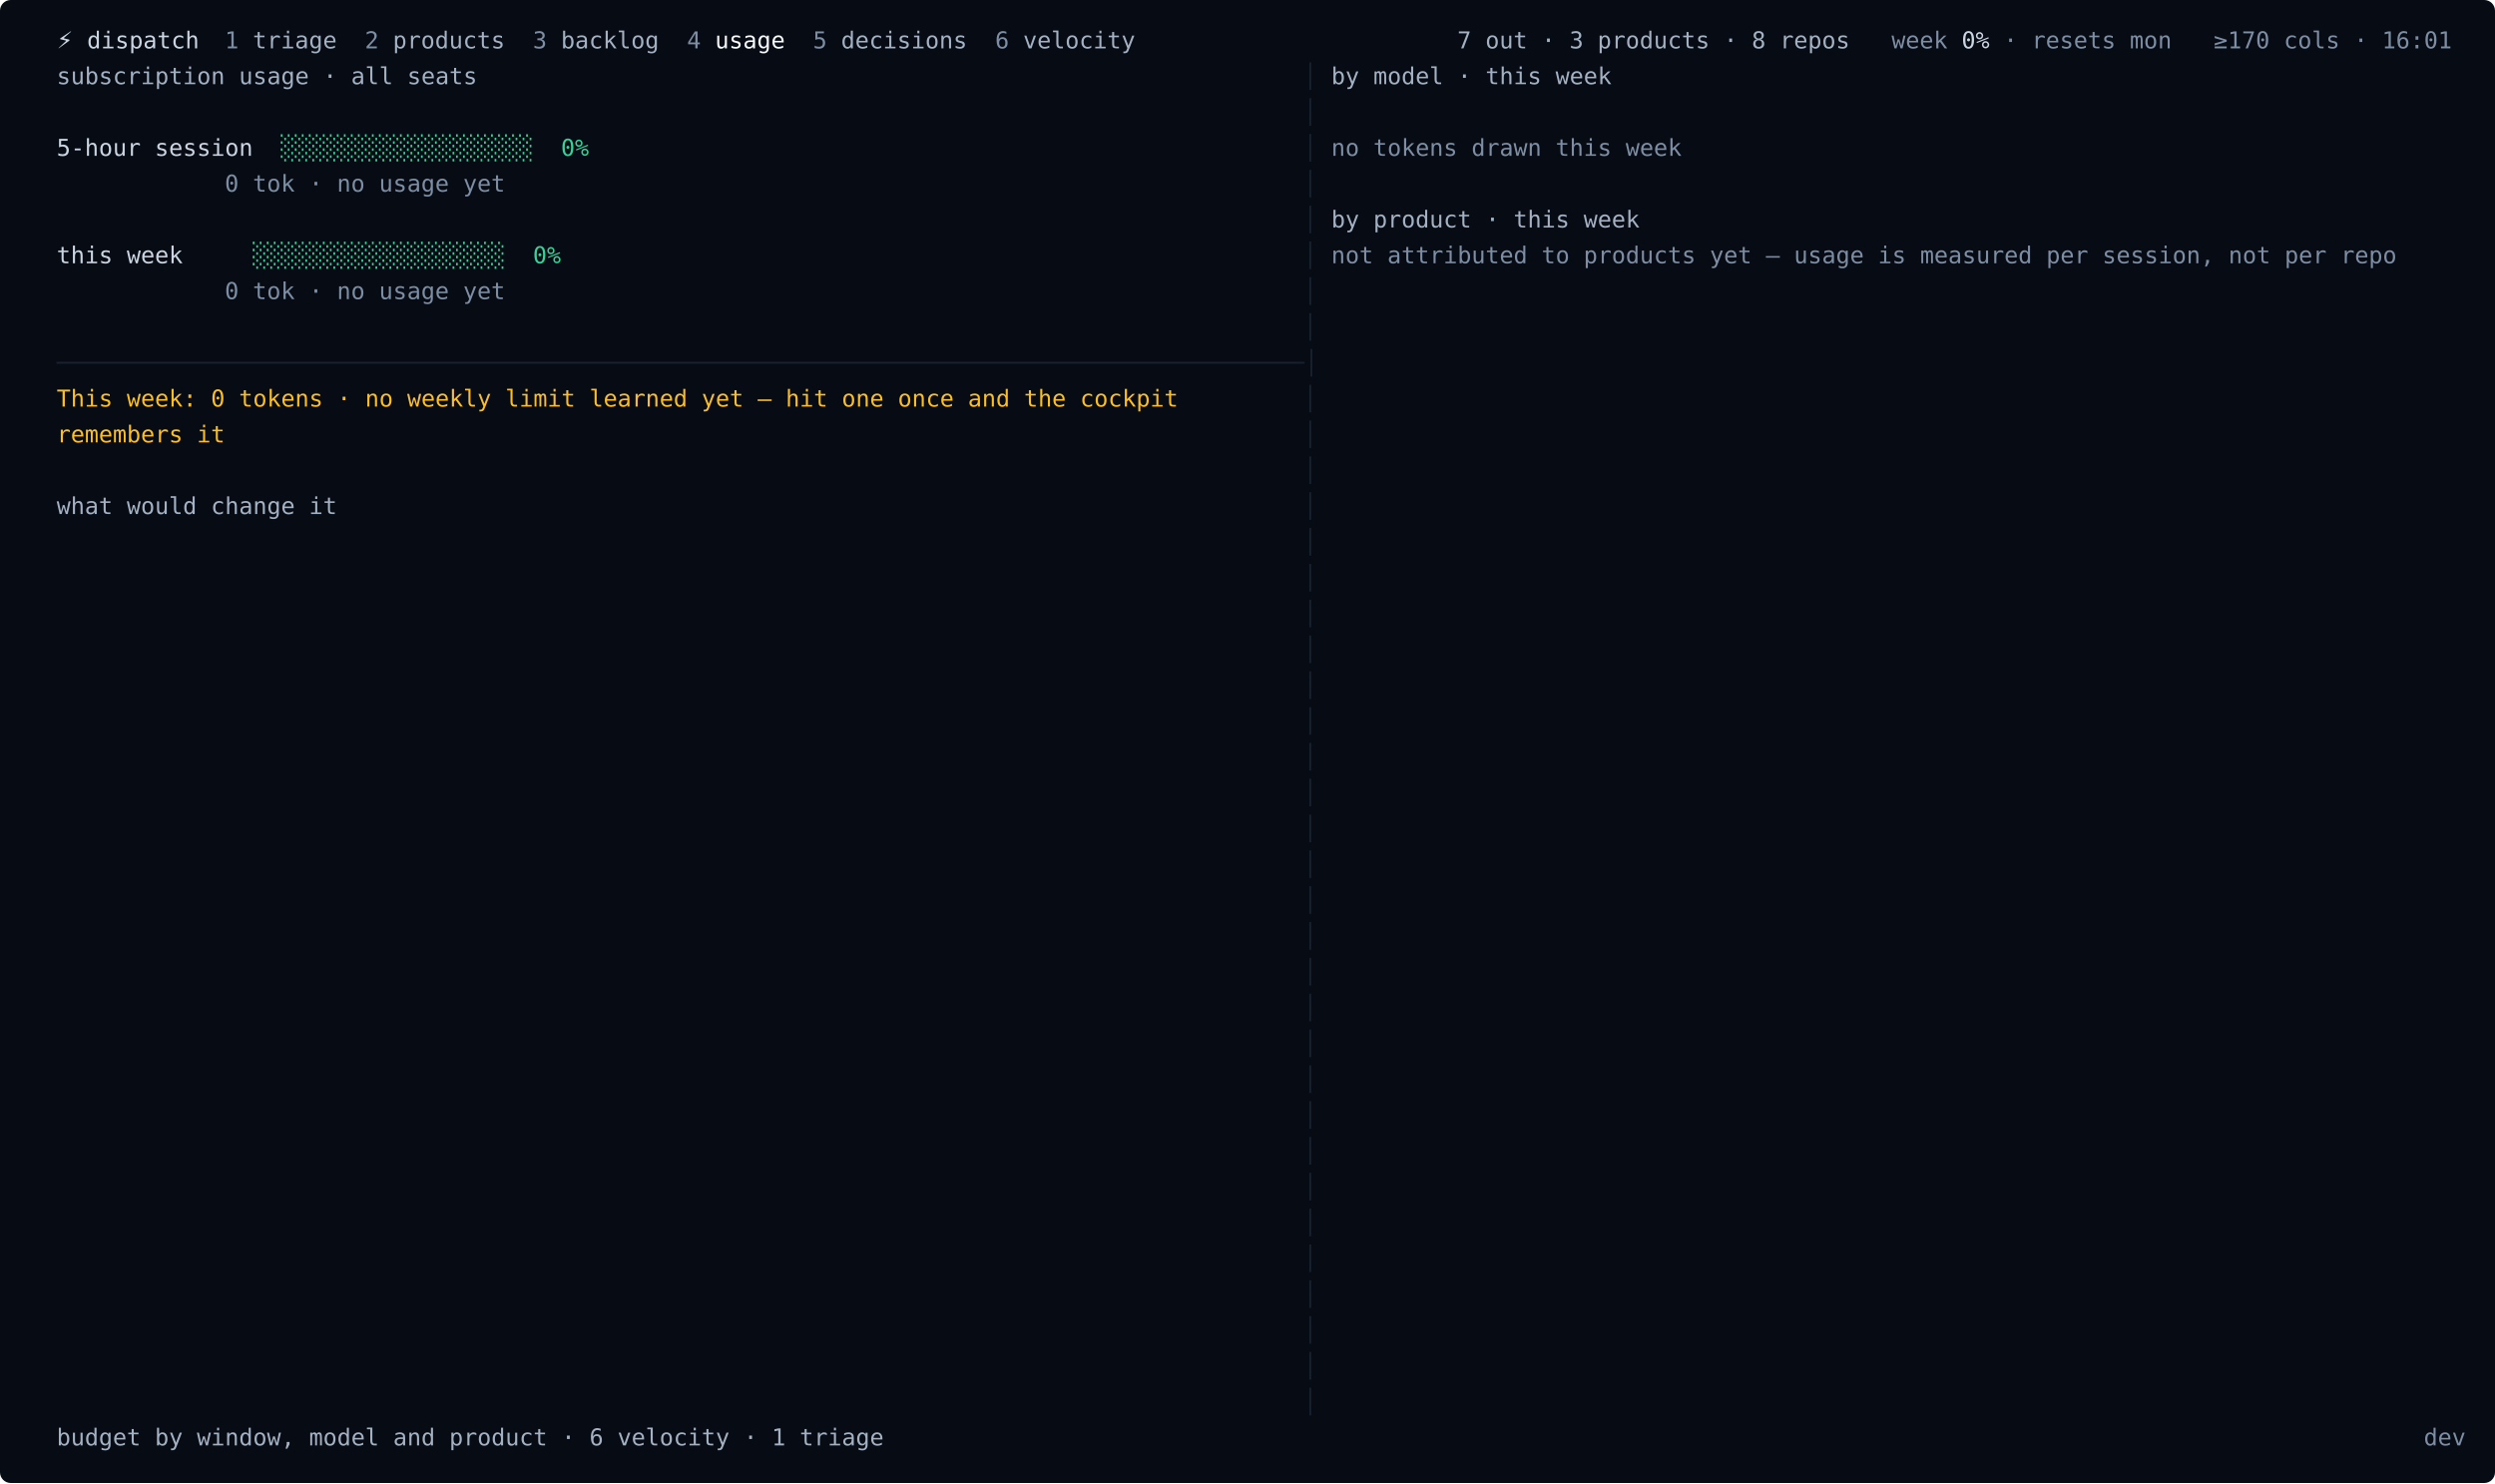
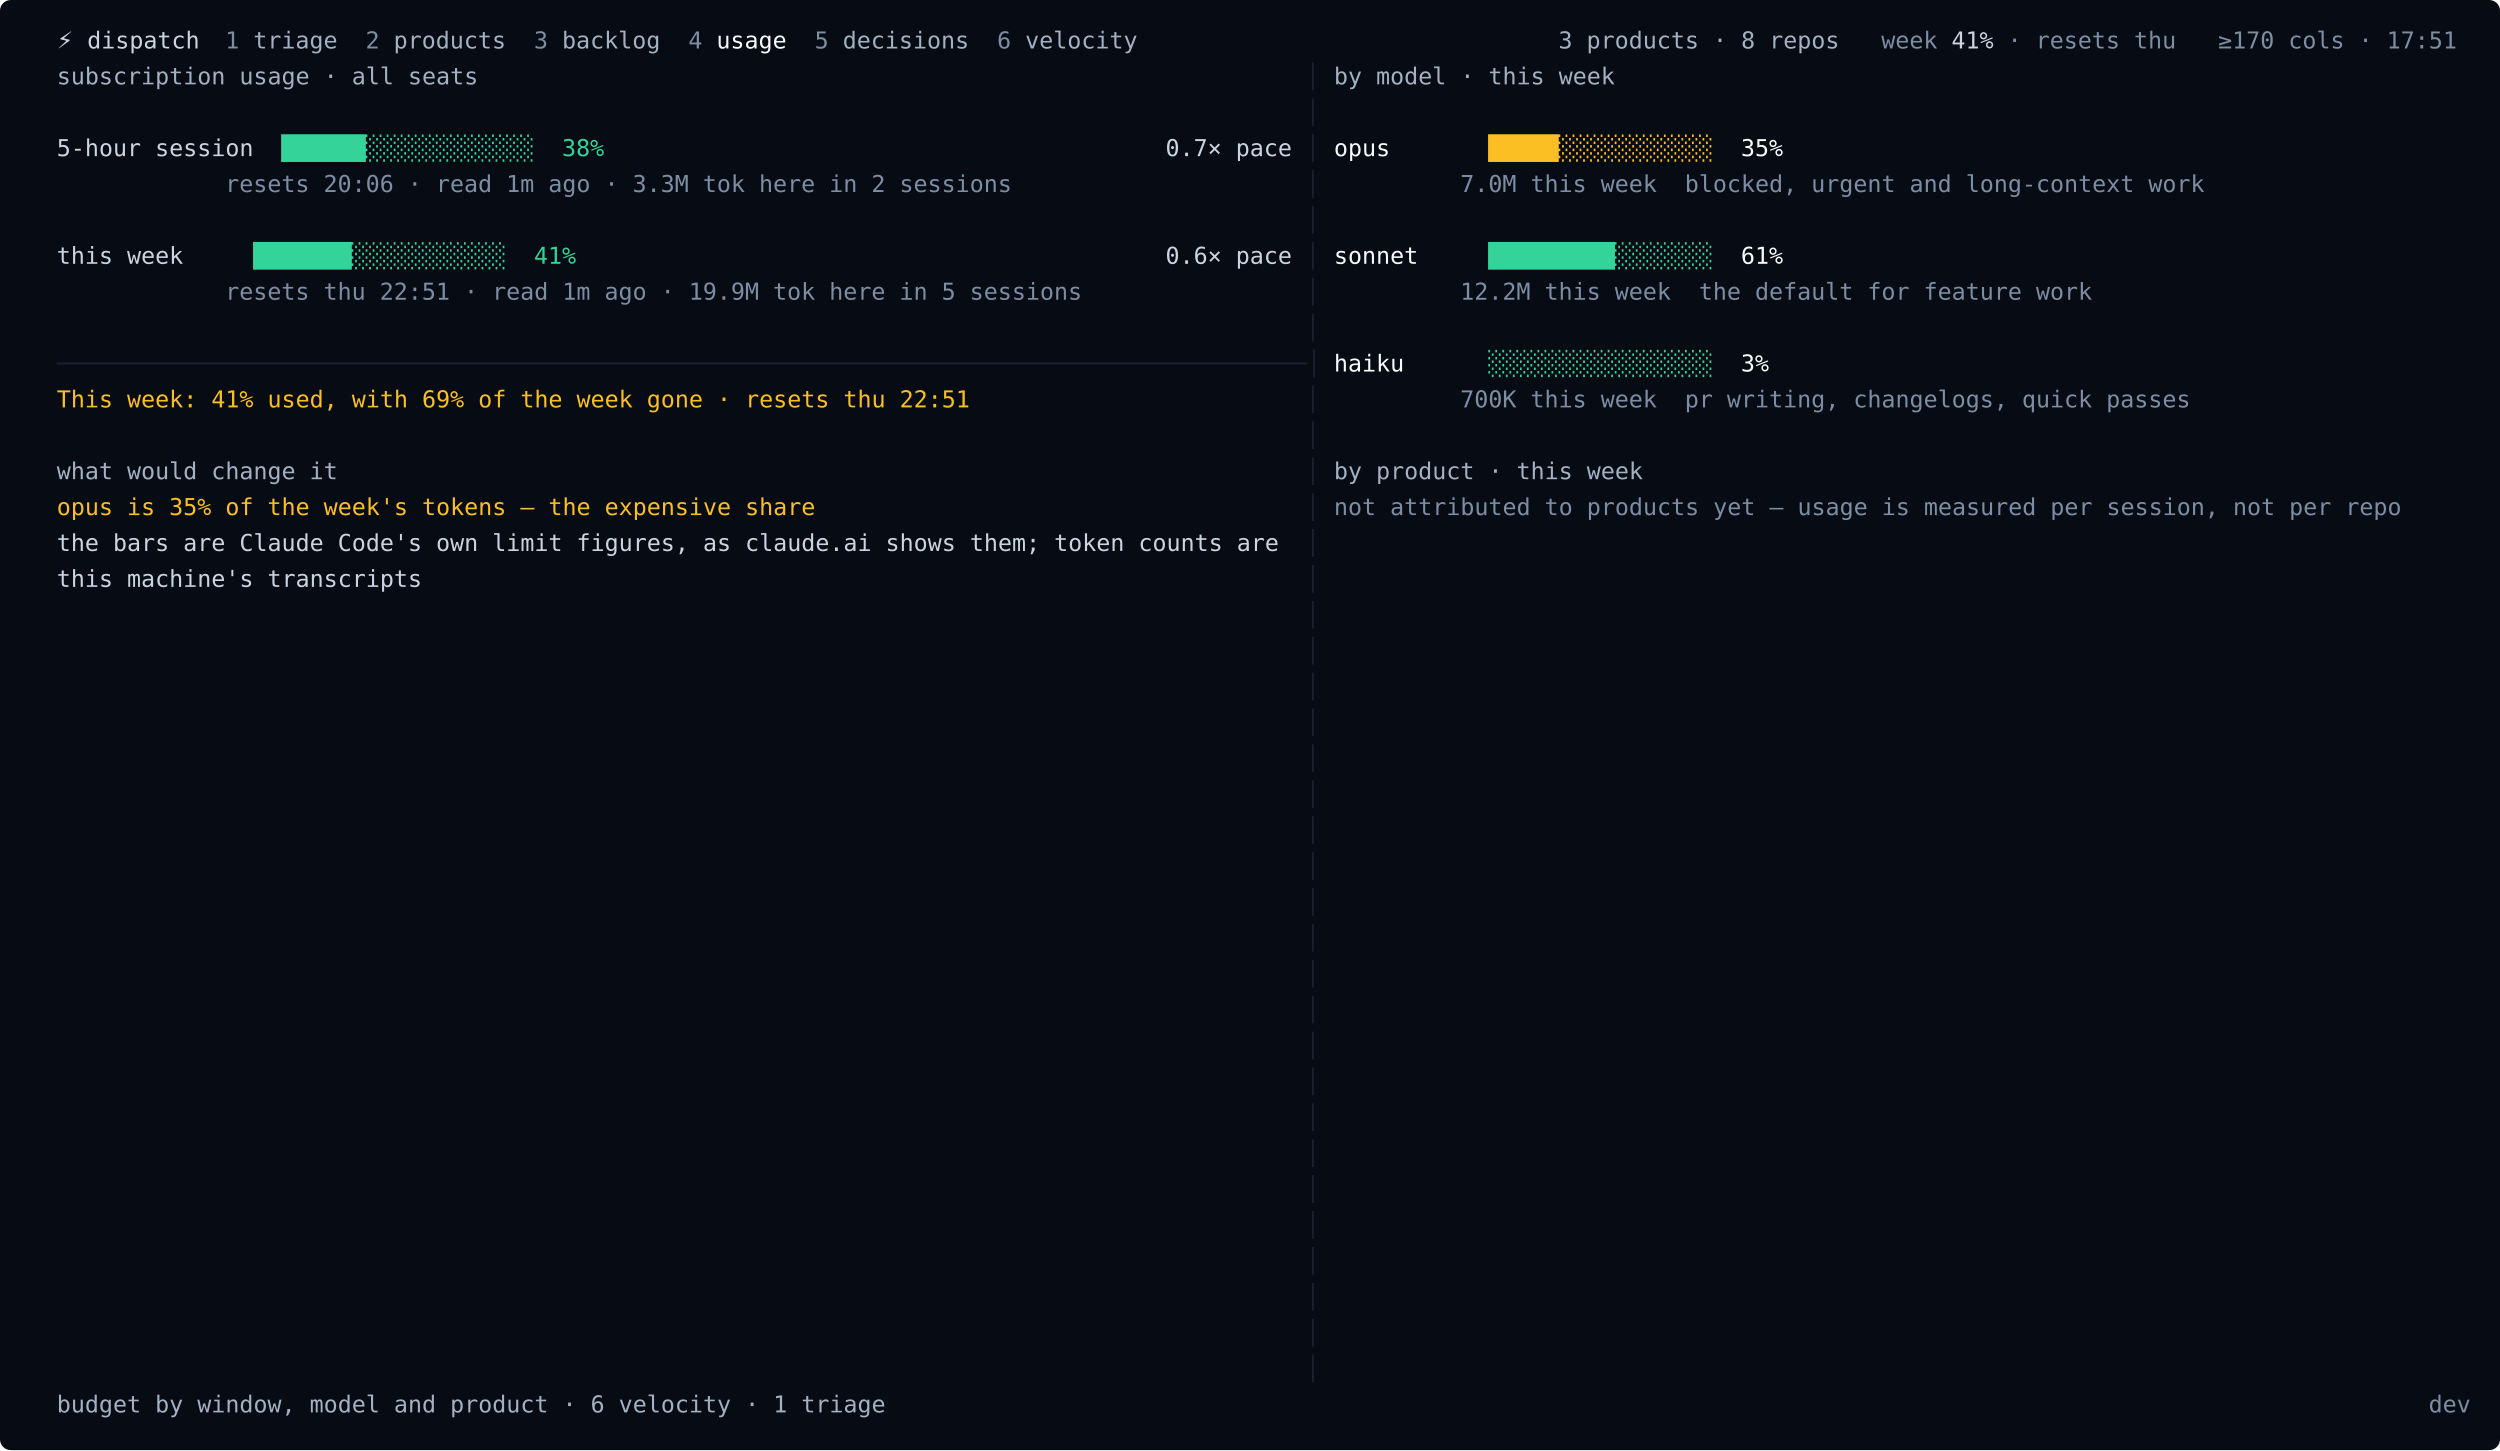
- <svg xmlns="http://www.w3.org/2000/svg" width="1393" height="828" viewBox="0 0 1393 828" role="img" aria-label="The usage lens">
-   <rect width="1393" height="828" rx="6" fill="#060b14" />
+ <svg xmlns="http://www.w3.org/2000/svg" width="1393" height="808" viewBox="0 0 1393 808" role="img" aria-label="The usage lens">
+   <rect width="1393" height="808" rx="6" fill="#060b14" />
  <g font-family="ui-monospace, SFMono-Regular, Menlo, Consolas, 'DejaVu Sans Mono', monospace" font-size="13.0" xml:space="preserve">
    <text xml:space="preserve" y="27.00" fill="#e2e8f0">
      <tspan x="16.00">  </tspan>
      <tspan x="31.64" fill="#cbd5e1">⚡ dispatch</tspan>
      <tspan x="109.84">  </tspan>
      <tspan x="125.48" fill="#7d8da3">1 </tspan>
      <tspan x="141.12" fill="#a3b1c2">triage</tspan>
      <tspan x="188.04">  </tspan>
      <tspan x="203.68" fill="#7d8da3">2 </tspan>
      <tspan x="219.32" fill="#a3b1c2">products</tspan>
      <tspan x="281.88">  </tspan>
      <tspan x="297.52" fill="#7d8da3">3 </tspan>
      <tspan x="313.16" fill="#a3b1c2">backlog</tspan>
      <tspan x="367.90">  </tspan>
      <tspan x="383.54" fill="#7d8da3">4 </tspan>
      <tspan x="399.18" fill="#f8fafc">usage</tspan>
      <tspan x="438.28">  </tspan>
      <tspan x="453.92" fill="#7d8da3">5 </tspan>
      <tspan x="469.56" fill="#a3b1c2">decisions</tspan>
      <tspan x="539.94">  </tspan>
      <tspan x="555.58" fill="#7d8da3">6 </tspan>
      <tspan x="571.22" fill="#a3b1c2">velocity</tspan>
-       <tspan x="633.78">                       </tspan>
-       <tspan x="813.64" fill="#a3b1c2">7 out · 3 products · 8 repos</tspan>
-       <tspan x="1032.60">   </tspan>
-       <tspan x="1056.06" fill="#7d8da3">week </tspan>
-       <tspan x="1095.16" fill="#cbd5e1">0%</tspan>
-       <tspan x="1110.80" fill="#7d8da3"> · resets mon</tspan>
+       <tspan x="633.78">                              </tspan>
+       <tspan x="868.38" fill="#a3b1c2">3 products · 8 repos</tspan>
+       <tspan x="1024.78">   </tspan>
+       <tspan x="1048.24" fill="#7d8da3">week </tspan>
+       <tspan x="1087.34" fill="#cbd5e1">41%</tspan>
+       <tspan x="1110.80" fill="#7d8da3"> · resets thu</tspan>
      <tspan x="1212.46">   </tspan>
-       <tspan x="1235.92" fill="#7d8da3">≥170 cols · 16:01</tspan>
+       <tspan x="1235.92" fill="#7d8da3">≥170 cols · 17:51</tspan>
    </text>
    <text xml:space="preserve" y="47.00" fill="#e2e8f0">
      <tspan x="16.00">  </tspan>
      <tspan x="31.64" fill="#a3b1c2">subscription usage · all seats</tspan>
      <tspan x="266.24">                                                           </tspan>
      <tspan x="727.62" fill="#18222f">│</tspan>
      <tspan x="735.44"> </tspan>
      <tspan x="743.26" fill="#a3b1c2">by model · this week</tspan>
    </text>
    <text xml:space="preserve" y="67.00" fill="#e2e8f0">
      <tspan x="16.00">                                                                                           </tspan>
      <tspan x="727.62" fill="#18222f">│</tspan>
    </text>
    <text xml:space="preserve" y="87.00" fill="#e2e8f0">
      <tspan x="16.00">  </tspan>
      <tspan x="31.64" fill="#cbd5e1">5-hour session</tspan>
      <tspan x="141.12">  </tspan>
-       <tspan x="156.76" fill="#34d399">░░░░░░░░░░░░░░░░░░</tspan>
+       <tspan x="156.76" fill="#34d399">██████░░░░░░░░░░░░</tspan>
      <tspan x="297.52">  </tspan>
-       <tspan x="313.16" fill="#34d399">0%</tspan>
-       <tspan x="328.80">                                                   </tspan>
-       <tspan x="727.62" fill="#18222f">│</tspan>
-       <tspan x="735.44"> </tspan>
-       <tspan x="743.26" fill="#7d8da3">no tokens drawn this week</tspan>
+       <tspan x="313.16" fill="#34d399">38%</tspan>
+       <tspan x="336.62">                                        </tspan>
+       <tspan x="649.42" fill="#cbd5e1">0.7× pace</tspan>
+       <tspan x="719.80"> </tspan>
+       <tspan x="727.62" fill="#18222f">│</tspan>
+       <tspan x="735.44"> </tspan>
+       <tspan x="743.26" fill="#f8fafc">opus     </tspan>
+       <tspan x="813.64">  </tspan>
+       <tspan x="829.28" fill="#fbbf24">█████░░░░░░░░░░░</tspan>
+       <tspan x="954.40">  </tspan>
+       <tspan x="970.04" fill="#f8fafc">35%</tspan>
    </text>
    <text xml:space="preserve" y="107.00" fill="#e2e8f0">
      <tspan x="16.00">              </tspan>
-       <tspan x="125.48" fill="#7d8da3">0 tok · no usage yet</tspan>
-       <tspan x="281.88">                                                         </tspan>
-       <tspan x="727.62" fill="#18222f">│</tspan>
+       <tspan x="125.48" fill="#7d8da3">resets 20:06 · read 1m ago · 3.3M tok here in 2 sessions</tspan>
+       <tspan x="563.40">                     </tspan>
+       <tspan x="727.62" fill="#18222f">│</tspan>
+       <tspan x="735.44">          </tspan>
+       <tspan x="813.64" fill="#7d8da3">7.0M this week</tspan>
+       <tspan x="923.12">  </tspan>
+       <tspan x="938.76" fill="#7d8da3">blocked, urgent and long-context work</tspan>
    </text>
    <text xml:space="preserve" y="127.00" fill="#e2e8f0">
      <tspan x="16.00">                                                                                           </tspan>
      <tspan x="727.62" fill="#18222f">│</tspan>
-       <tspan x="735.44"> </tspan>
-       <tspan x="743.26" fill="#a3b1c2">by product · this week</tspan>
    </text>
    <text xml:space="preserve" y="147.00" fill="#e2e8f0">
      <tspan x="16.00">  </tspan>
      <tspan x="31.64" fill="#cbd5e1">this week   </tspan>
      <tspan x="125.48">  </tspan>
-       <tspan x="141.12" fill="#34d399">░░░░░░░░░░░░░░░░░░</tspan>
+       <tspan x="141.12" fill="#34d399">███████░░░░░░░░░░░</tspan>
      <tspan x="281.88">  </tspan>
-       <tspan x="297.52" fill="#34d399">0%</tspan>
-       <tspan x="313.16">                                                     </tspan>
-       <tspan x="727.62" fill="#18222f">│</tspan>
-       <tspan x="735.44"> </tspan>
-       <tspan x="743.26" fill="#7d8da3">not attributed to products yet — usage is measured per session, not per repo</tspan>
+       <tspan x="297.52" fill="#34d399">41%</tspan>
+       <tspan x="320.98">                                          </tspan>
+       <tspan x="649.42" fill="#cbd5e1">0.6× pace</tspan>
+       <tspan x="719.80"> </tspan>
+       <tspan x="727.62" fill="#18222f">│</tspan>
+       <tspan x="735.44"> </tspan>
+       <tspan x="743.26" fill="#f8fafc">sonnet   </tspan>
+       <tspan x="813.64">  </tspan>
+       <tspan x="829.28" fill="#34d399">█████████░░░░░░░</tspan>
+       <tspan x="954.40">  </tspan>
+       <tspan x="970.04" fill="#f8fafc">61%</tspan>
    </text>
    <text xml:space="preserve" y="167.00" fill="#e2e8f0">
      <tspan x="16.00">              </tspan>
-       <tspan x="125.48" fill="#7d8da3">0 tok · no usage yet</tspan>
-       <tspan x="281.88">                                                         </tspan>
-       <tspan x="727.62" fill="#18222f">│</tspan>
+       <tspan x="125.48" fill="#7d8da3">resets thu 22:51 · read 1m ago · 19.9M tok here in 5 sessions</tspan>
+       <tspan x="602.50">                </tspan>
+       <tspan x="727.62" fill="#18222f">│</tspan>
+       <tspan x="735.44">          </tspan>
+       <tspan x="813.64" fill="#7d8da3">12.2M this week</tspan>
+       <tspan x="930.94">  </tspan>
+       <tspan x="946.58" fill="#7d8da3">the default for feature work</tspan>
    </text>
    <text xml:space="preserve" y="187.00" fill="#e2e8f0">
      <tspan x="16.00">                                                                                           </tspan>
      <tspan x="727.62" fill="#18222f">│</tspan>
    </text>
    <text xml:space="preserve" y="207.00" fill="#e2e8f0">
      <tspan x="16.00">  </tspan>
      <tspan x="31.64" fill="#18222f">─────────────────────────────────────────────────────────────────────────────────────────│</tspan>
+       <tspan x="735.44"> </tspan>
+       <tspan x="743.26" fill="#f8fafc">haiku    </tspan>
+       <tspan x="813.64">  </tspan>
+       <tspan x="829.28" fill="#34d399">░░░░░░░░░░░░░░░░</tspan>
+       <tspan x="954.40">  </tspan>
+       <tspan x="970.04" fill="#f8fafc">3%</tspan>
    </text>
    <text xml:space="preserve" y="227.00" fill="#e2e8f0">
      <tspan x="16.00">  </tspan>
-       <tspan x="31.64" fill="#fbbf24">This week: 0 tokens · no weekly limit learned yet — hit one once and the cockpit</tspan>
-       <tspan x="657.24">         </tspan>
-       <tspan x="727.62" fill="#18222f">│</tspan>
+       <tspan x="31.64" fill="#fbbf24">This week: 41% used, with 69% of the week gone · resets thu 22:51</tspan>
+       <tspan x="539.94">                        </tspan>
+       <tspan x="727.62" fill="#18222f">│</tspan>
+       <tspan x="735.44">          </tspan>
+       <tspan x="813.64" fill="#7d8da3">700K this week</tspan>
+       <tspan x="923.12">  </tspan>
+       <tspan x="938.76" fill="#7d8da3">pr writing, changelogs, quick passes</tspan>
    </text>
    <text xml:space="preserve" y="247.00" fill="#e2e8f0">
-       <tspan x="16.00">  </tspan>
-       <tspan x="31.64" fill="#fbbf24">remembers it</tspan>
-       <tspan x="125.48">                                                                             </tspan>
+       <tspan x="16.00">                                                                                           </tspan>
      <tspan x="727.62" fill="#18222f">│</tspan>
    </text>
    <text xml:space="preserve" y="267.00" fill="#e2e8f0">
-       <tspan x="16.00">                                                                                           </tspan>
-       <tspan x="727.62" fill="#18222f">│</tspan>
-     </text>
-     <text xml:space="preserve" y="287.00" fill="#e2e8f0">
      <tspan x="16.00">  </tspan>
      <tspan x="31.64" fill="#a3b1c2">what would change it</tspan>
      <tspan x="188.04">                                                                     </tspan>
      <tspan x="727.62" fill="#18222f">│</tspan>
+       <tspan x="735.44"> </tspan>
+       <tspan x="743.26" fill="#a3b1c2">by product · this week</tspan>
+     </text>
+     <text xml:space="preserve" y="287.00" fill="#e2e8f0">
+       <tspan x="16.00">  </tspan>
+       <tspan x="31.64" fill="#fbbf24">opus is 35% of the week's tokens — the expensive share</tspan>
+       <tspan x="453.92">                                   </tspan>
+       <tspan x="727.62" fill="#18222f">│</tspan>
+       <tspan x="735.44"> </tspan>
+       <tspan x="743.26" fill="#7d8da3">not attributed to products yet — usage is measured per session, not per repo</tspan>
    </text>
    <text xml:space="preserve" y="307.00" fill="#e2e8f0">
-       <tspan x="16.00">                                                                                           </tspan>
+       <tspan x="16.00">  </tspan>
+       <tspan x="31.64" fill="#cbd5e1">the bars are Claude Code's own limit figures, as claude.ai shows them; token counts are</tspan>
+       <tspan x="711.98">  </tspan>
      <tspan x="727.62" fill="#18222f">│</tspan>
    </text>
    <text xml:space="preserve" y="327.00" fill="#e2e8f0">
-       <tspan x="16.00">                                                                                           </tspan>
+       <tspan x="16.00">  </tspan>
+       <tspan x="31.64" fill="#cbd5e1">this machine's transcripts</tspan>
+       <tspan x="234.96">                                                               </tspan>
      <tspan x="727.62" fill="#18222f">│</tspan>
    </text>
    <text xml:space="preserve" y="347.00" fill="#e2e8f0">
      <tspan x="16.00">                                                                                           </tspan>
      <tspan x="727.62" fill="#18222f">│</tspan>
    </text>
    <text xml:space="preserve" y="367.00" fill="#e2e8f0">
      <tspan x="16.00">                                                                                           </tspan>
      <tspan x="727.62" fill="#18222f">│</tspan>
    </text>
    <text xml:space="preserve" y="387.00" fill="#e2e8f0">
      <tspan x="16.00">                                                                                           </tspan>
      <tspan x="727.62" fill="#18222f">│</tspan>
    </text>
    <text xml:space="preserve" y="407.00" fill="#e2e8f0">
      <tspan x="16.00">                                                                                           </tspan>
      <tspan x="727.62" fill="#18222f">│</tspan>
    </text>
    <text xml:space="preserve" y="427.00" fill="#e2e8f0">
      <tspan x="16.00">                                                                                           </tspan>
      <tspan x="727.62" fill="#18222f">│</tspan>
    </text>
    <text xml:space="preserve" y="447.00" fill="#e2e8f0">
      <tspan x="16.00">                                                                                           </tspan>
      <tspan x="727.62" fill="#18222f">│</tspan>
    </text>
    <text xml:space="preserve" y="467.00" fill="#e2e8f0">
      <tspan x="16.00">                                                                                           </tspan>
      <tspan x="727.62" fill="#18222f">│</tspan>
    </text>
    <text xml:space="preserve" y="487.00" fill="#e2e8f0">
      <tspan x="16.00">                                                                                           </tspan>
      <tspan x="727.62" fill="#18222f">│</tspan>
    </text>
    <text xml:space="preserve" y="507.00" fill="#e2e8f0">
      <tspan x="16.00">                                                                                           </tspan>
      <tspan x="727.62" fill="#18222f">│</tspan>
    </text>
    <text xml:space="preserve" y="527.00" fill="#e2e8f0">
      <tspan x="16.00">                                                                                           </tspan>
      <tspan x="727.62" fill="#18222f">│</tspan>
    </text>
    <text xml:space="preserve" y="547.00" fill="#e2e8f0">
      <tspan x="16.00">                                                                                           </tspan>
      <tspan x="727.62" fill="#18222f">│</tspan>
    </text>
    <text xml:space="preserve" y="567.00" fill="#e2e8f0">
      <tspan x="16.00">                                                                                           </tspan>
      <tspan x="727.62" fill="#18222f">│</tspan>
    </text>
    <text xml:space="preserve" y="587.00" fill="#e2e8f0">
      <tspan x="16.00">                                                                                           </tspan>
      <tspan x="727.62" fill="#18222f">│</tspan>
    </text>
    <text xml:space="preserve" y="607.00" fill="#e2e8f0">
      <tspan x="16.00">                                                                                           </tspan>
      <tspan x="727.62" fill="#18222f">│</tspan>
    </text>
    <text xml:space="preserve" y="627.00" fill="#e2e8f0">
      <tspan x="16.00">                                                                                           </tspan>
      <tspan x="727.62" fill="#18222f">│</tspan>
    </text>
    <text xml:space="preserve" y="647.00" fill="#e2e8f0">
      <tspan x="16.00">                                                                                           </tspan>
      <tspan x="727.62" fill="#18222f">│</tspan>
    </text>
    <text xml:space="preserve" y="667.00" fill="#e2e8f0">
      <tspan x="16.00">                                                                                           </tspan>
      <tspan x="727.62" fill="#18222f">│</tspan>
    </text>
    <text xml:space="preserve" y="687.00" fill="#e2e8f0">
      <tspan x="16.00">                                                                                           </tspan>
      <tspan x="727.62" fill="#18222f">│</tspan>
    </text>
    <text xml:space="preserve" y="707.00" fill="#e2e8f0">
      <tspan x="16.00">                                                                                           </tspan>
      <tspan x="727.62" fill="#18222f">│</tspan>
    </text>
    <text xml:space="preserve" y="727.00" fill="#e2e8f0">
      <tspan x="16.00">                                                                                           </tspan>
      <tspan x="727.62" fill="#18222f">│</tspan>
    </text>
    <text xml:space="preserve" y="747.00" fill="#e2e8f0">
      <tspan x="16.00">                                                                                           </tspan>
      <tspan x="727.62" fill="#18222f">│</tspan>
    </text>
    <text xml:space="preserve" y="767.00" fill="#e2e8f0">
      <tspan x="16.00">                                                                                           </tspan>
      <tspan x="727.62" fill="#18222f">│</tspan>
    </text>
    <text xml:space="preserve" y="787.00" fill="#e2e8f0">
-       <tspan x="16.00">                                                                                           </tspan>
-       <tspan x="727.62" fill="#18222f">│</tspan>
-     </text>
-     <text xml:space="preserve" y="807.00" fill="#e2e8f0">
      <tspan x="16.00">  </tspan>
      <tspan x="31.64" fill="#a3b1c2">budget by window, model and product · 6 velocity · 1 triage</tspan>
      <tspan x="493.02">                                                                                                              </tspan>
      <tspan x="1353.22" fill="#7d8da3">dev</tspan>
    </text>
  </g>
</svg>
